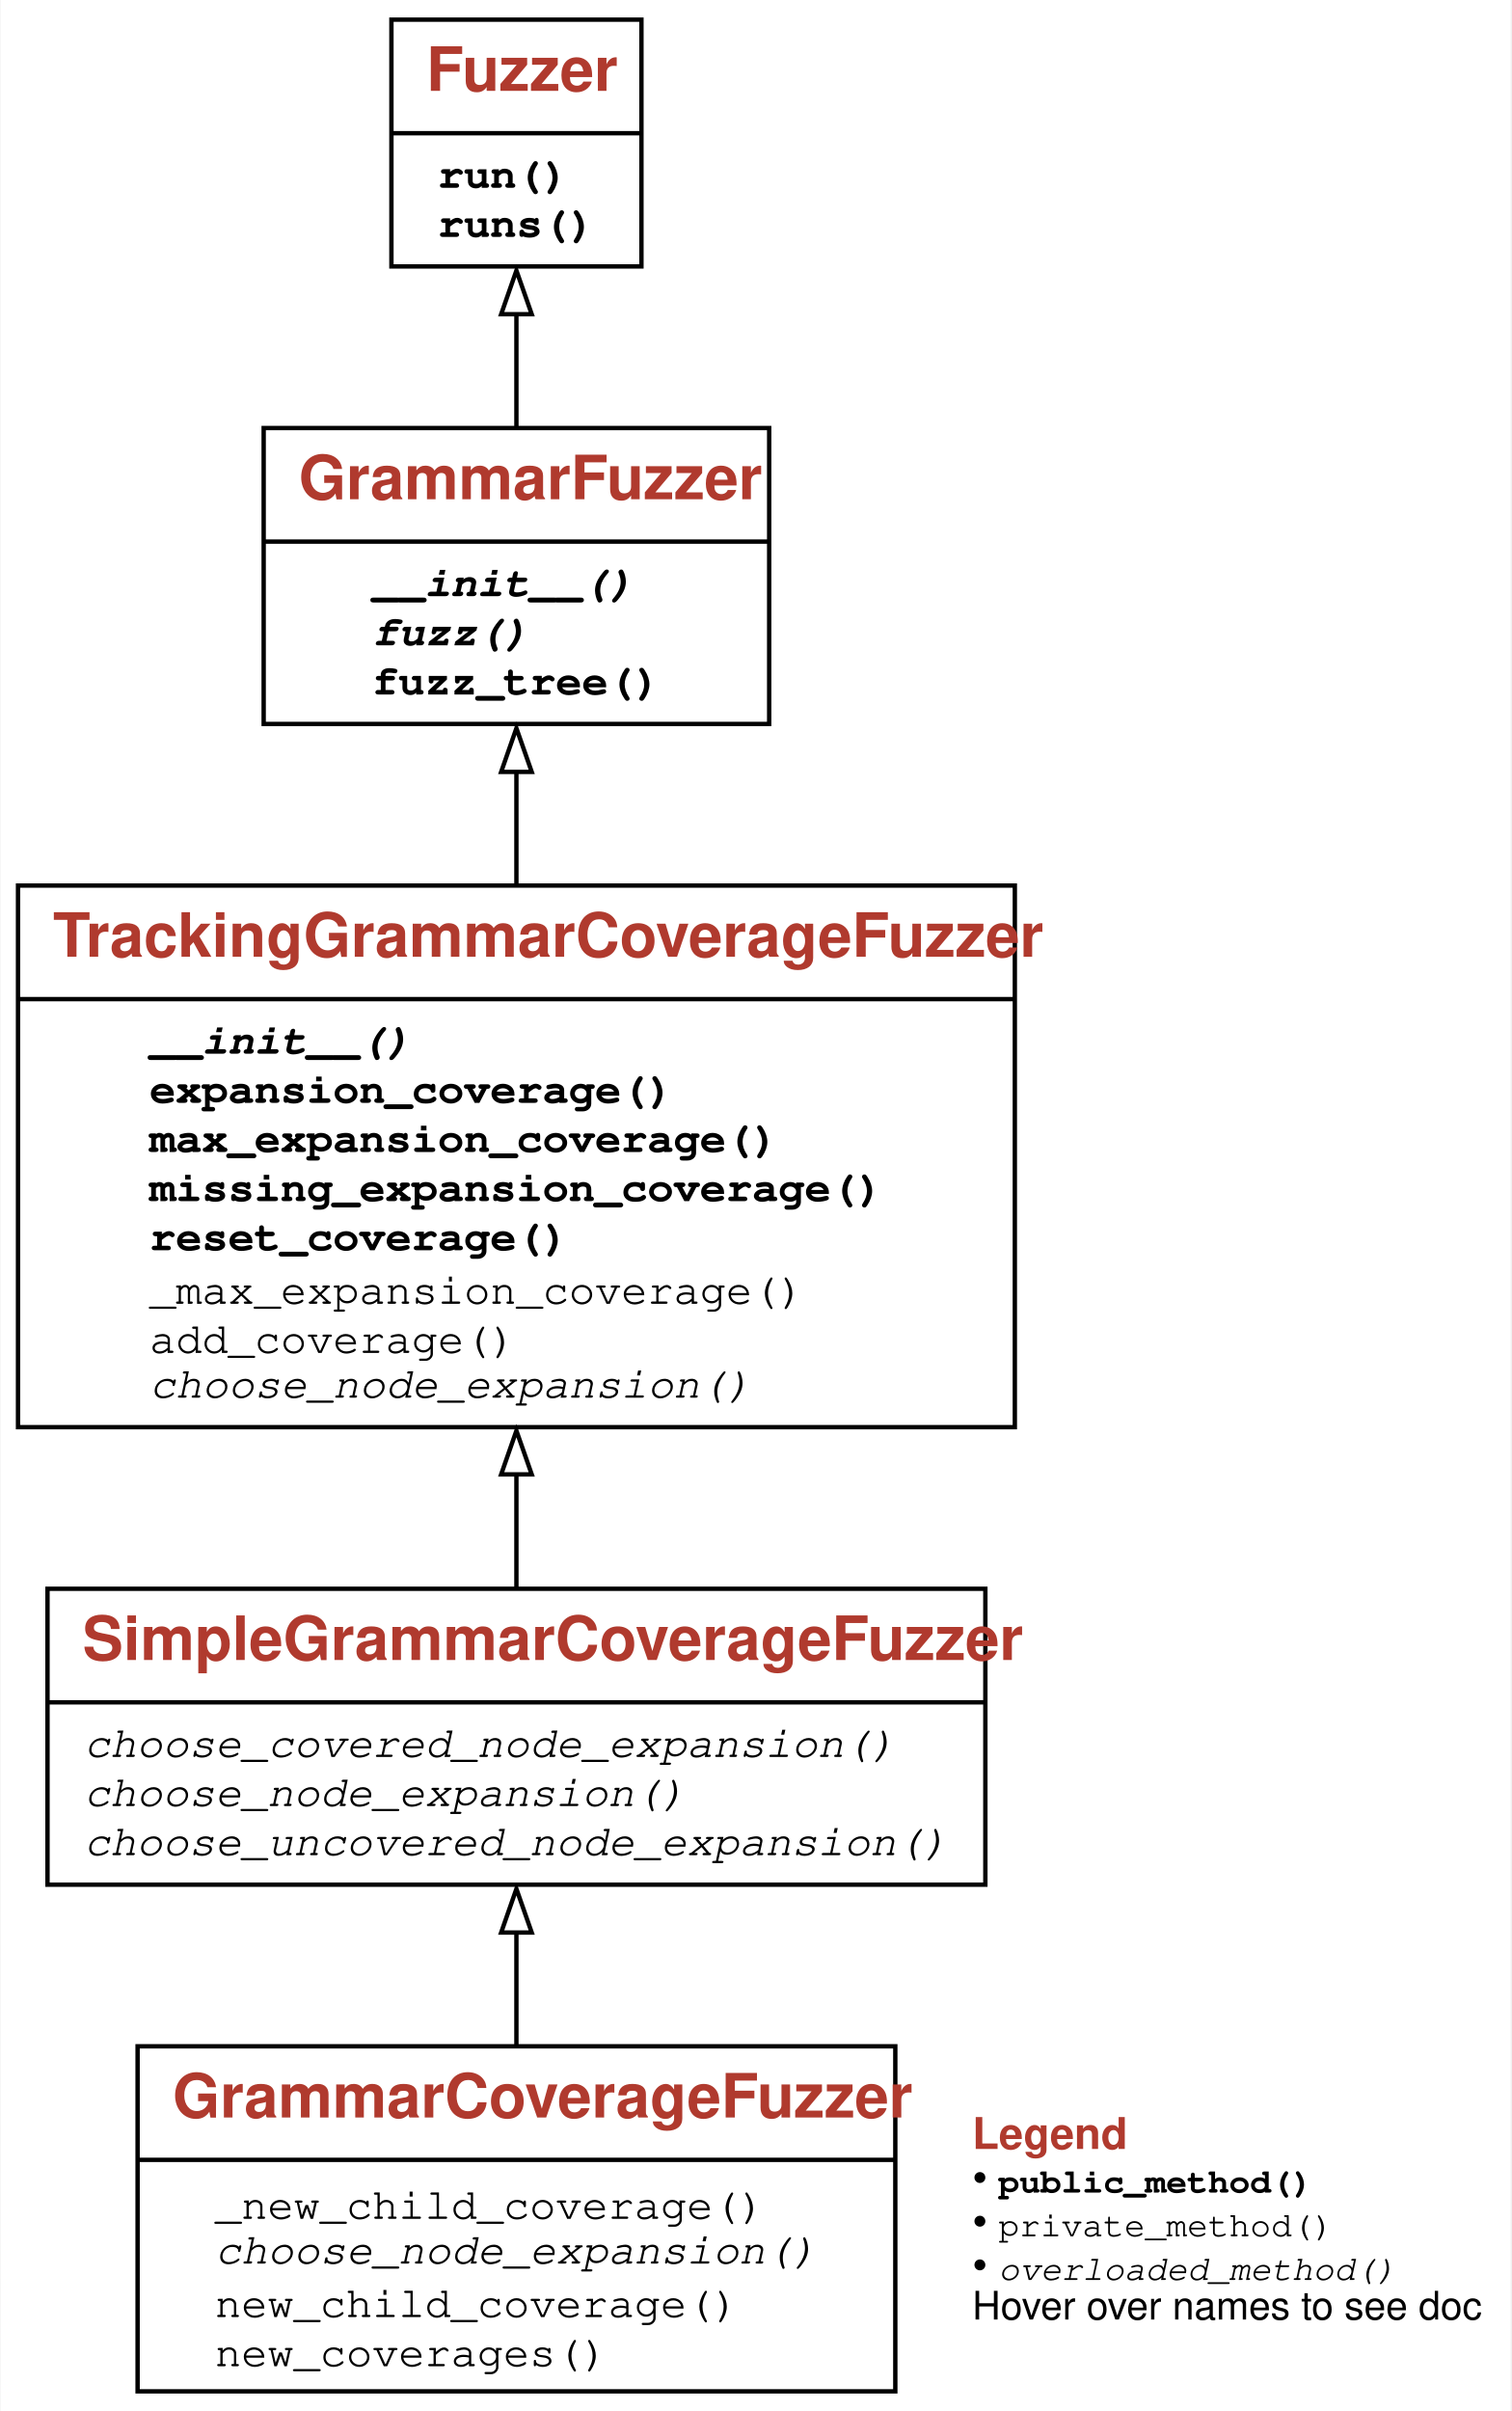
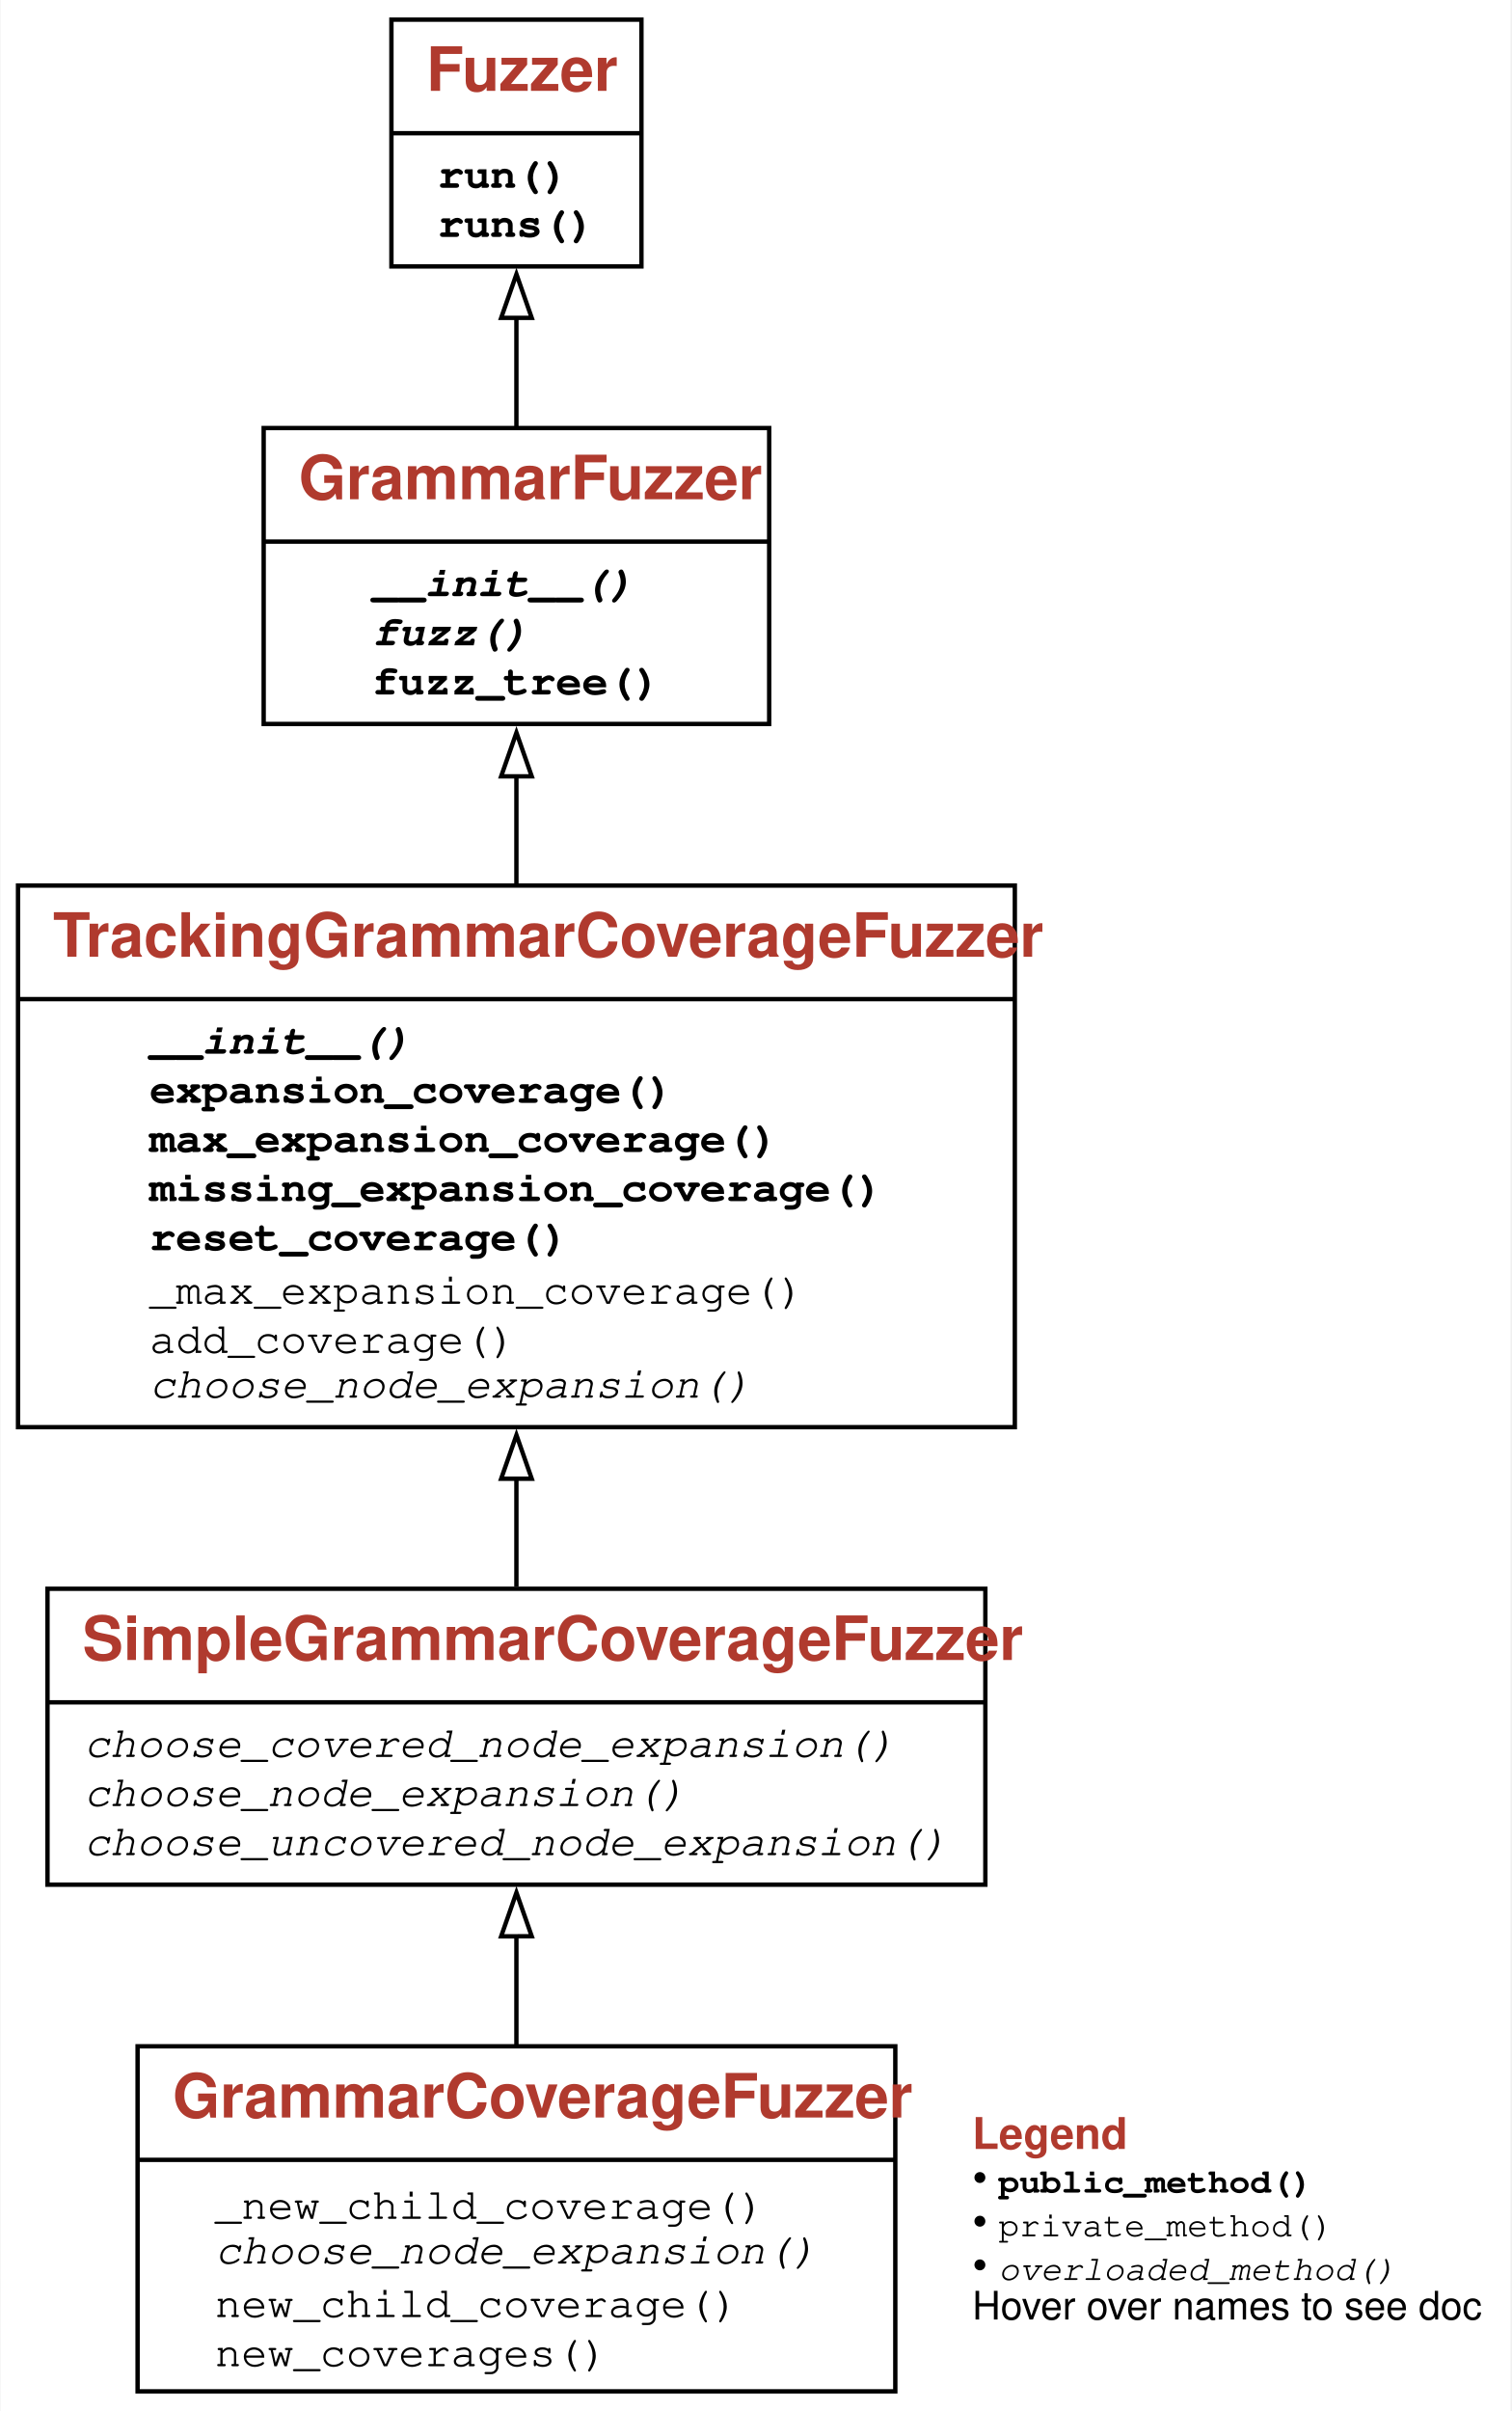
<svg xmlns="http://www.w3.org/2000/svg" xmlns:xlink="http://www.w3.org/1999/xlink" width="346pt" height="552pt" viewBox="0.00 0.00 345.75 552.00">
  <g id="graph0" class="graph" transform="scale(1 1) rotate(0) translate(4 548)">
    <g id="a_graph0">
      <a xlink:title="GrammarCoverageFuzzer class hierarchy">
        <polygon fill="white" stroke="none" points="-4,4 -4,-548 341.75,-548 341.75,4 -4,4" />
      </a>
    </g>
    <g id="node1" class="node">
      <g id="a_node1">
        <a xlink:href="#" xlink:title="class GrammarCoverageFuzzer:&#10;Produce from grammars, aiming for coverage of all expansions.">
          <polygon fill="none" stroke="black" points="27.38,-0.5 27.38,-79.5 200.88,-79.5 200.88,-0.5 27.38,-0.5" />
          <text text-anchor="start" x="35.38" y="-63.2" font-family="Patua One, Helvetica, sans-serif" font-weight="bold" font-size="14.00" fill="#b03a2e">GrammarCoverageFuzzer</text>
          <polyline fill="none" stroke="black" points="27.38,-53.5 200.88,-53.5" />
          <g id="a_node1_0">
            <a xlink:href="#" xlink:title="GrammarCoverageFuzzer">
              <g id="a_node1_1">
                <a xlink:href="#" xlink:title="_new_child_coverage(self, children: List[DerivationTree], max_depth: Union[int, float]) -&gt; Set[str]">
                  <text text-anchor="start" x="45.12" y="-40" font-family="'Fira Mono', 'Source Code Pro', 'Courier', monospace" font-size="10.00">_new_child_coverage()</text>
                </a>
              </g>
              <g id="a_node1_2">
                <a xlink:href="#" xlink:title="choose_node_expansion(self, node: DerivationTree, children_alternatives: List[List[DerivationTree]]) -&gt; int:&#10;Choose an expansion of `node` among `children_alternatives`.&#10;Return `n` such that expanding `children_alternatives[n]`&#10;yields the highest additional coverage.">
                  <text text-anchor="start" x="45.12" y="-29.75" font-family="'Fira Mono', 'Source Code Pro', 'Courier', monospace" font-style="italic" font-size="10.00">choose_node_expansion()</text>
                </a>
              </g>
              <g id="a_node1_3">
                <a xlink:href="#" xlink:title="new_child_coverage(self, symbol: str, children: List[DerivationTree], max_depth: Union[int, float] = inf) -&gt; Set[str]:&#10;Return new coverage that would be obtained&#10;by expanding (`symbol`, `children`)">
                  <text text-anchor="start" x="45.12" y="-17.5" font-family="'Fira Mono', 'Source Code Pro', 'Courier', monospace" font-size="10.00">new_child_coverage()</text>
                </a>
              </g>
              <g id="a_node1_4">
                <a xlink:href="#" xlink:title="new_coverages(self, node: DerivationTree, children_alternatives: List[List[DerivationTree]]) -&gt; Optional[List[Set[str]]]:&#10;Return coverage to be obtained for each child at minimum depth">
                  <text text-anchor="start" x="45.12" y="-6.25" font-family="'Fira Mono', 'Source Code Pro', 'Courier', monospace" font-size="10.00">new_coverages()</text>
                </a>
              </g>
            </a>
          </g>
        </a>
      </g>
    </g>
    <g id="node2" class="node">
      <g id="a_node2">
        <a xlink:href="#" xlink:title="class SimpleGrammarCoverageFuzzer:&#10;When choosing expansions, prefer expansions not covered.">
          <polygon fill="none" stroke="black" points="6.75,-116.5 6.75,-184.25 221.5,-184.25 221.5,-116.5 6.75,-116.5" />
          <text text-anchor="start" x="14.75" y="-167.95" font-family="Patua One, Helvetica, sans-serif" font-weight="bold" font-size="14.00" fill="#b03a2e">SimpleGrammarCoverageFuzzer</text>
          <polyline fill="none" stroke="black" points="6.75,-158.25 221.5,-158.25" />
          <g id="a_node2_5">
            <a xlink:href="#" xlink:title="SimpleGrammarCoverageFuzzer">
              <g id="a_node2_6">
                <a xlink:href="#" xlink:title="choose_covered_node_expansion(self, node: DerivationTree, children_alternatives: List[List[DerivationTree]]) -&gt; int:&#10;Return index of expansion in _covered_ `children_alternatives`&#10;to be selected.&#10;To be overloaded in subclasses.">
                  <text text-anchor="start" x="15.12" y="-145.75" font-family="'Fira Mono', 'Source Code Pro', 'Courier', monospace" font-style="italic" font-size="10.00">choose_covered_node_expansion()</text>
                </a>
              </g>
              <g id="a_node2_7">
                <a xlink:href="#" xlink:title="choose_node_expansion(self, node: DerivationTree, children_alternatives: List[List[DerivationTree]]) -&gt; int:&#10;Return index of expansion in `children_alternatives` to be selected.&#10;Picks uncovered expansions, if any.">
                  <text text-anchor="start" x="15.12" y="-134.5" font-family="'Fira Mono', 'Source Code Pro', 'Courier', monospace" font-style="italic" font-size="10.00">choose_node_expansion()</text>
                </a>
              </g>
              <g id="a_node2_8">
                <a xlink:href="#" xlink:title="choose_uncovered_node_expansion(self, node: DerivationTree, children_alternatives: List[List[DerivationTree]]) -&gt; int:&#10;Return index of expansion in _uncovered_ `children_alternatives`&#10;to be selected.&#10;To be overloaded in subclasses.">
                  <text text-anchor="start" x="15.12" y="-123.25" font-family="'Fira Mono', 'Source Code Pro', 'Courier', monospace" font-style="italic" font-size="10.00">choose_uncovered_node_expansion()</text>
                </a>
              </g>
            </a>
          </g>
        </a>
      </g>
    </g>
    <g id="edge1" class="edge">
-       <path fill="none" stroke="black" d="M114.12,-79.21C114.12,-87.78 114.12,-96.93 114.12,-105.71" />
-       <polygon fill="none" stroke="black" points="110.63,-105.54 114.12,-115.54 117.63,-105.54 110.63,-105.54" />
+       <path fill="none" stroke="black" d="M114.12,-79.82C114.12,-87.91 114.12,-96.5 114.12,-104.78" />
+       <polygon fill="none" stroke="black" points="110.63,-104.68 114.13,-114.69 117.63,-104.69 110.63,-104.68" />
    </g>
    <g id="node3" class="node">
      <g id="a_node3">
        <a xlink:href="#" xlink:title="class TrackingGrammarCoverageFuzzer:&#10;Track grammar coverage during production">
          <polygon fill="none" stroke="black" points="0,-221.25 0,-345.25 228.25,-345.25 228.25,-221.25 0,-221.25" />
          <text text-anchor="start" x="8" y="-328.95" font-family="Patua One, Helvetica, sans-serif" font-weight="bold" font-size="14.00" fill="#b03a2e">TrackingGrammarCoverageFuzzer</text>
          <polyline fill="none" stroke="black" points="0,-319.25 228.25,-319.25" />
          <g id="a_node3_9">
            <a xlink:href="#" xlink:title="TrackingGrammarCoverageFuzzer">
              <g id="a_node3_10">
                <a xlink:href="#" xlink:title="__init__(self, *args, **kwargs) -&gt; None:&#10;Produce strings from `grammar`, starting with `start_symbol`.&#10;If `min_nonterminals` or `max_nonterminals` is given, use them as limits&#10;for the number of nonterminals produced.&#10;If `disp` is set, display the intermediate derivation trees.&#10;If `log` is set, show intermediate steps as text on standard output.">
                  <text text-anchor="start" x="30.12" y="-306.75" font-family="'Fira Mono', 'Source Code Pro', 'Courier', monospace" font-weight="bold" font-style="italic" font-size="10.00">__init__()</text>
                </a>
              </g>
              <g id="a_node3_11">
                <a xlink:href="#" xlink:title="expansion_coverage(self) -&gt; Set[str]:&#10;Return the set of covered expansions as strings SYMBOL -&gt; EXPANSION">
                  <text text-anchor="start" x="30.12" y="-295.5" font-family="'Fira Mono', 'Source Code Pro', 'Courier', monospace" font-weight="bold" font-size="10.00">expansion_coverage()</text>
                </a>
              </g>
              <g id="a_node3_12">
                <a xlink:href="#" xlink:title="max_expansion_coverage(self, symbol: Optional[str] = None, max_depth: Union[int, float] = inf) -&gt; Set[str]:&#10;Return set of all expansions in a grammar&#10;starting with `symbol` (default: start symbol).&#10;If `max_depth` is given, expand only to that depth.">
                  <text text-anchor="start" x="30.12" y="-284.25" font-family="'Fira Mono', 'Source Code Pro', 'Courier', monospace" font-weight="bold" font-size="10.00">max_expansion_coverage()</text>
                </a>
              </g>
              <g id="a_node3_13">
                <a xlink:href="#" xlink:title="missing_expansion_coverage(self) -&gt; Set[str]:&#10;Return expansions not covered yet">
                  <text text-anchor="start" x="30.12" y="-273" font-family="'Fira Mono', 'Source Code Pro', 'Courier', monospace" font-weight="bold" font-size="10.00">missing_expansion_coverage()</text>
                </a>
              </g>
              <g id="a_node3_14">
                <a xlink:href="#" xlink:title="reset_coverage(self) -&gt; None:&#10;Clear coverage info tracked so far">
                  <text text-anchor="start" x="30.12" y="-261.75" font-family="'Fira Mono', 'Source Code Pro', 'Courier', monospace" font-weight="bold" font-size="10.00">reset_coverage()</text>
                </a>
              </g>
              <g id="a_node3_15">
                <a xlink:href="#" xlink:title="_max_expansion_coverage(self, symbol: str, max_depth: Union[int, float]) -&gt; Set[str]">
                  <text text-anchor="start" x="30.12" y="-249.5" font-family="'Fira Mono', 'Source Code Pro', 'Courier', monospace" font-size="10.00">_max_expansion_coverage()</text>
                </a>
              </g>
              <g id="a_node3_16">
                <a xlink:href="#" xlink:title="add_coverage(self, symbol: str, new_child: Union[str, Tuple[str, Dict[str, Any]], List[DerivationTree]]) -&gt; None">
                  <text text-anchor="start" x="30.12" y="-238.25" font-family="'Fira Mono', 'Source Code Pro', 'Courier', monospace" font-size="10.00">add_coverage()</text>
                </a>
              </g>
              <g id="a_node3_17">
                <a xlink:href="#" xlink:title="choose_node_expansion(self, node: DerivationTree, children_alternatives: List[List[DerivationTree]]) -&gt; int:&#10;Return index of expansion in `children_alternatives` to be selected.&#10;'children_alternatives`: a list of possible children for `node`.&#10;Defaults to random. To be overloaded in subclasses.">
                  <text text-anchor="start" x="30.12" y="-228" font-family="'Fira Mono', 'Source Code Pro', 'Courier', monospace" font-style="italic" font-size="10.00">choose_node_expansion()</text>
                </a>
              </g>
            </a>
          </g>
        </a>
      </g>
    </g>
    <g id="edge2" class="edge">
-       <path fill="none" stroke="black" d="M114.12,-184.06C114.12,-192.23 114.12,-201.3 114.12,-210.55" />
-       <polygon fill="none" stroke="black" points="110.63,-210.44 114.12,-220.44 117.63,-210.44 110.63,-210.44" />
+       <path fill="none" stroke="black" d="M114.12,-184.74C114.12,-192.43 114.12,-200.9 114.12,-209.54" />
+       <polygon fill="none" stroke="black" points="110.63,-209.44 114.13,-219.44 117.63,-209.44 110.63,-209.44" />
    </g>
    <g id="node4" class="node">
      <g id="a_node4">
        <a xlink:href="GrammarFuzzer.ipynb" xlink:title="class GrammarFuzzer:&#10;Produce strings from grammars efficiently, using derivation trees.">
          <polygon fill="none" stroke="black" points="56.25,-382.25 56.25,-450 172,-450 172,-382.25 56.25,-382.25" />
          <text text-anchor="start" x="64.25" y="-433.7" font-family="Patua One, Helvetica, sans-serif" font-weight="bold" font-size="14.00" fill="#b03a2e">GrammarFuzzer</text>
          <polyline fill="none" stroke="black" points="56.25,-424 172,-424" />
          <g id="a_node4_18">
            <a xlink:href="#" xlink:title="GrammarFuzzer">
              <g id="a_node4_19">
                <a xlink:href="GrammarFuzzer.ipynb" xlink:title="__init__(self, grammar: Dict[str, List[Expansion]], start_symbol: str = '&lt;start&gt;', min_nonterminals: int = 0, max_nonterminals: int = 10, disp: bool = False, log: Union[bool, int] = False) -&gt; None:&#10;Produce strings from `grammar`, starting with `start_symbol`.&#10;If `min_nonterminals` or `max_nonterminals` is given, use them as limits&#10;for the number of nonterminals produced.&#10;If `disp` is set, display the intermediate derivation trees.&#10;If `log` is set, show intermediate steps as text on standard output.">
                  <text text-anchor="start" x="81.12" y="-411.5" font-family="'Fira Mono', 'Source Code Pro', 'Courier', monospace" font-weight="bold" font-style="italic" font-size="10.00">__init__()</text>
                </a>
              </g>
              <g id="a_node4_20">
                <a xlink:href="GrammarFuzzer.ipynb" xlink:title="fuzz(self) -&gt; str:&#10;Produce a string from the grammar.">
                  <text text-anchor="start" x="81.12" y="-400.25" font-family="'Fira Mono', 'Source Code Pro', 'Courier', monospace" font-weight="bold" font-style="italic" font-size="10.00">fuzz()</text>
                </a>
              </g>
              <g id="a_node4_21">
                <a xlink:href="GrammarFuzzer.ipynb" xlink:title="fuzz_tree(self) -&gt; DerivationTree:&#10;Produce a derivation tree from the grammar.">
                  <text text-anchor="start" x="81.12" y="-389" font-family="'Fira Mono', 'Source Code Pro', 'Courier', monospace" font-weight="bold" font-size="10.00">fuzz_tree()</text>
                </a>
              </g>
            </a>
          </g>
        </a>
      </g>
    </g>
    <g id="edge3" class="edge">
-       <path fill="none" stroke="black" d="M114.12,-345.09C114.12,-354 114.12,-363.03 114.12,-371.5" />
-       <polygon fill="none" stroke="black" points="110.63,-371.27 114.12,-381.27 117.63,-371.27 110.63,-371.27" />
+       <path fill="none" stroke="black" d="M114.12,-345.47C114.12,-353.88 114.12,-362.37 114.12,-370.4" />
+       <polygon fill="none" stroke="black" points="110.63,-370.26 114.13,-380.26 117.63,-370.26 110.63,-370.26" />
    </g>
    <g id="node5" class="node">
      <g id="a_node5">
        <a xlink:href="Fuzzer.ipynb" xlink:title="class Fuzzer:&#10;Base class for fuzzers.">
          <polygon fill="none" stroke="black" points="85.5,-487 85.5,-543.5 142.75,-543.5 142.75,-487 85.5,-487" />
          <text text-anchor="start" x="93.5" y="-527.2" font-family="Patua One, Helvetica, sans-serif" font-weight="bold" font-size="14.00" fill="#b03a2e">Fuzzer</text>
          <polyline fill="none" stroke="black" points="85.5,-517.5 142.75,-517.5" />
          <g id="a_node5_22">
            <a xlink:href="#" xlink:title="Fuzzer">
              <g id="a_node5_23">
                <a xlink:href="Fuzzer.ipynb" xlink:title="run(self, runner: Fuzzer.Runner = &lt;Fuzzer.Runner object&gt;) -&gt; Tuple[subprocess.CompletedProcess, str]:&#10;Run `runner` with fuzz input">
                  <text text-anchor="start" x="96.12" y="-505" font-family="'Fira Mono', 'Source Code Pro', 'Courier', monospace" font-weight="bold" font-size="10.00">run()</text>
                </a>
              </g>
              <g id="a_node5_24">
                <a xlink:href="Fuzzer.ipynb" xlink:title="runs(self, runner: Fuzzer.Runner = &lt;Fuzzer.PrintRunner object&gt;, trials: int = 10) -&gt; List[Tuple[subprocess.CompletedProcess, str]]:&#10;Run `runner` with fuzz input, `trials` times">
                  <text text-anchor="start" x="96.12" y="-493.75" font-family="'Fira Mono', 'Source Code Pro', 'Courier', monospace" font-weight="bold" font-size="10.00">runs()</text>
                </a>
              </g>
            </a>
          </g>
        </a>
      </g>
    </g>
    <g id="edge4" class="edge">
-       <path fill="none" stroke="black" d="M114.12,-449.74C114.12,-458.26 114.12,-467.52 114.12,-476.3" />
-       <polygon fill="none" stroke="black" points="110.63,-476.06 114.12,-486.06 117.63,-476.06 110.63,-476.06" />
+       <path fill="none" stroke="black" d="M114.12,-450.28C114.12,-458.35 114.12,-467.05 114.12,-475.35" />
+       <polygon fill="none" stroke="black" points="110.63,-475.22 114.13,-485.22 117.63,-475.22 110.63,-475.22" />
    </g>
    <g id="node6" class="node">
      <text text-anchor="start" x="218.5" y="-56" font-family="Patua One, Helvetica, sans-serif" font-weight="bold" font-size="10.00" fill="#b03a2e">Legend</text>
      <text text-anchor="start" x="218.5" y="-46" font-family="Patua One, Helvetica, sans-serif" font-size="10.00">• </text>
      <text text-anchor="start" x="224.5" y="-46" font-family="'Fira Mono', 'Source Code Pro', 'Courier', monospace" font-weight="bold" font-size="8.00">public_method()</text>
      <text text-anchor="start" x="218.5" y="-36" font-family="Patua One, Helvetica, sans-serif" font-size="10.00">• </text>
      <text text-anchor="start" x="224.5" y="-36" font-family="'Fira Mono', 'Source Code Pro', 'Courier', monospace" font-size="8.00">private_method()</text>
      <text text-anchor="start" x="218.5" y="-26" font-family="Patua One, Helvetica, sans-serif" font-size="10.00">• </text>
      <text text-anchor="start" x="224.5" y="-26" font-family="'Fira Mono', 'Source Code Pro', 'Courier', monospace" font-style="italic" font-size="8.00">overloaded_method()</text>
      <text text-anchor="start" x="218.5" y="-16.95" font-family="Helvetica,sans-Serif" font-size="9.00">Hover over names to see doc</text>
    </g>
  </g>
</svg>
